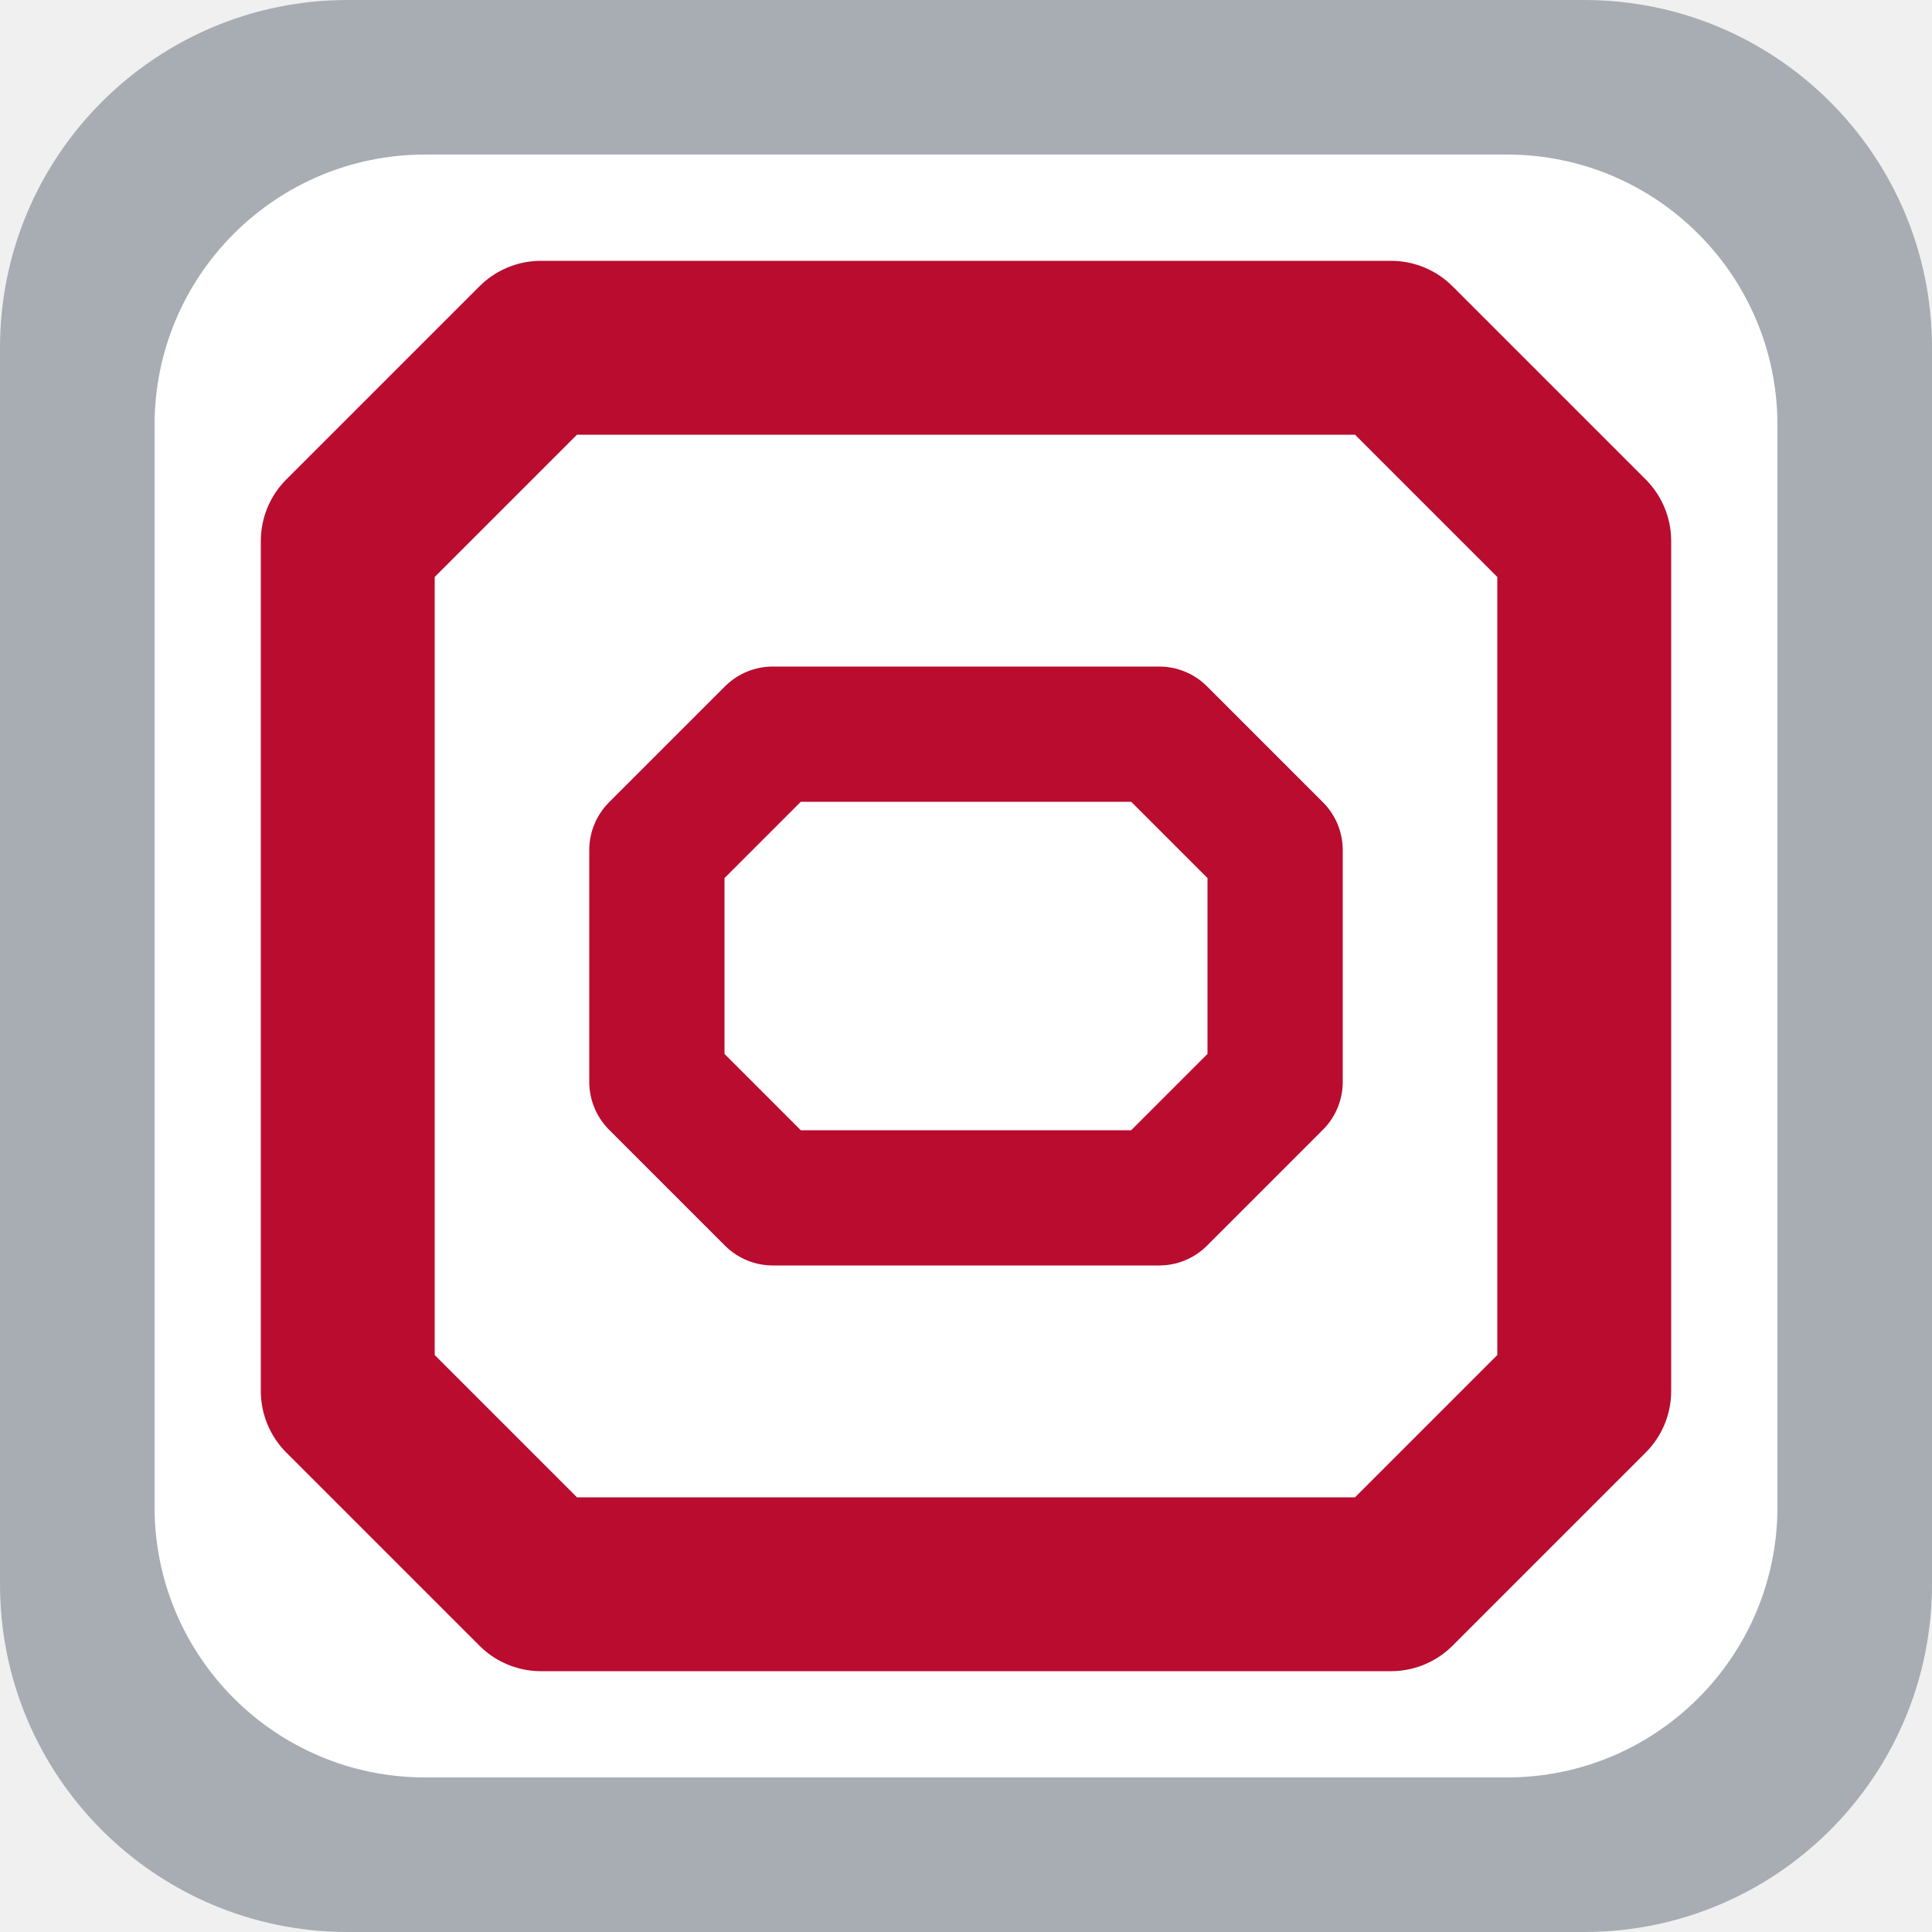
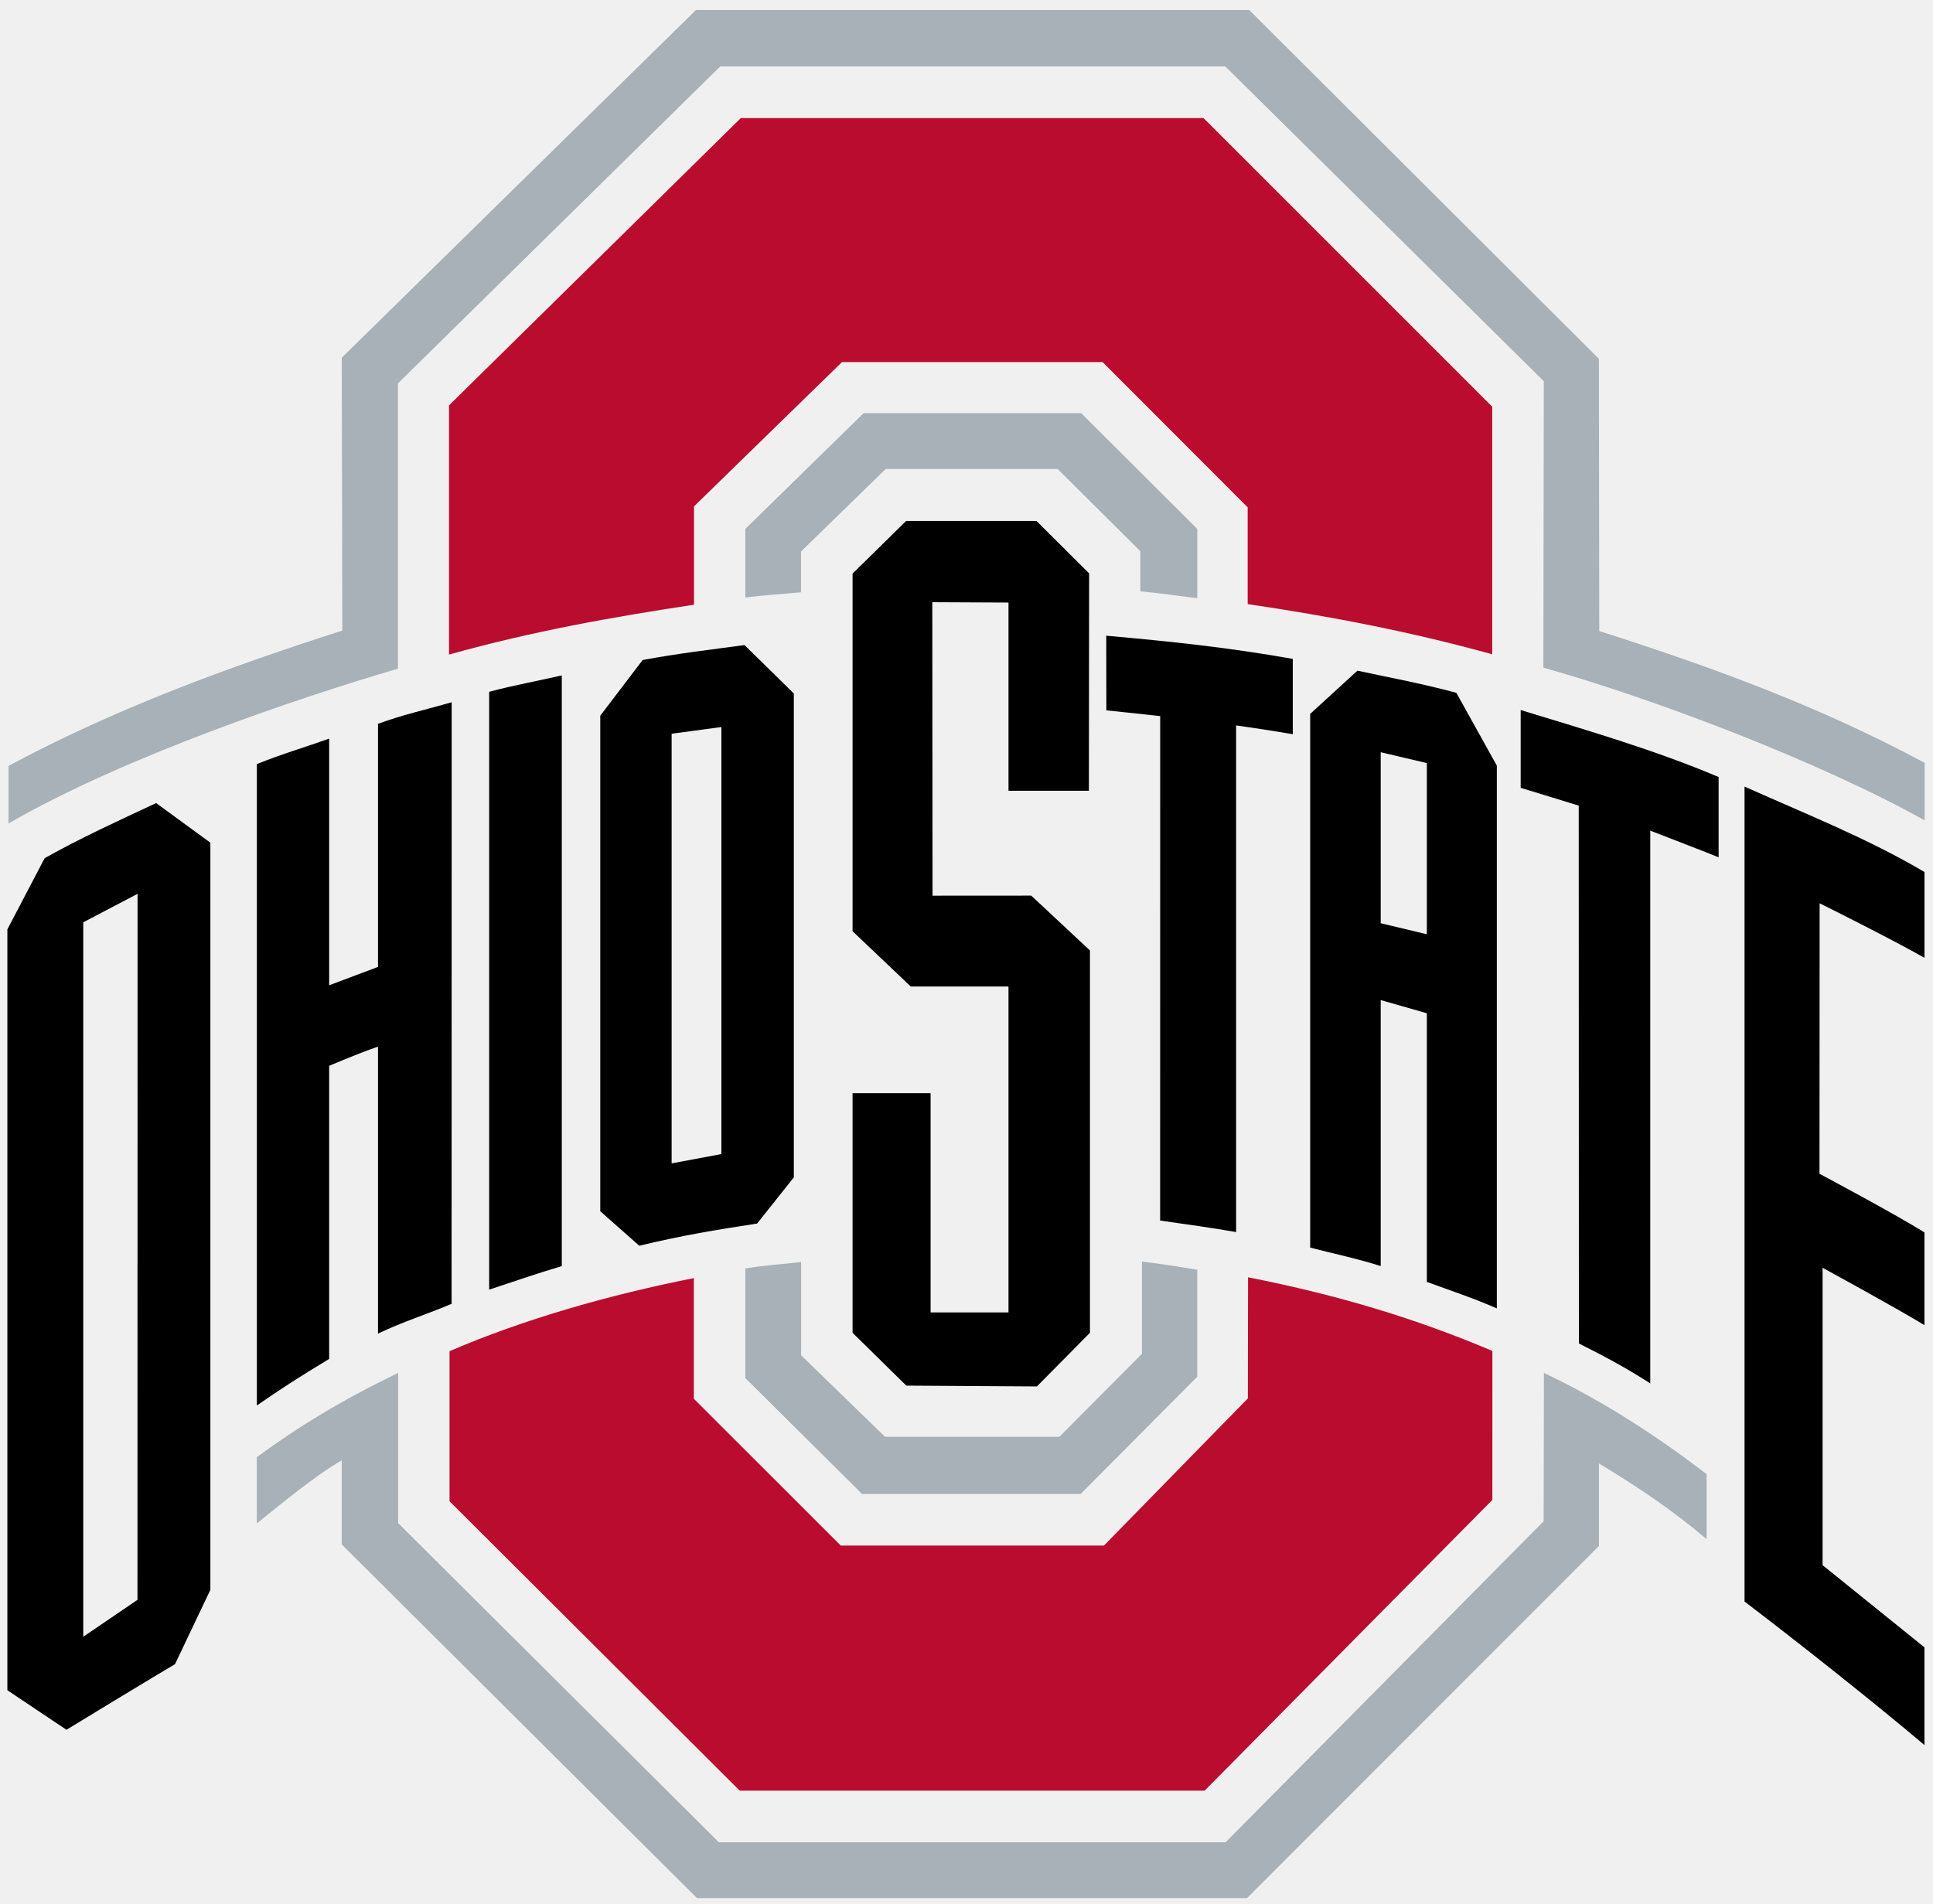
- <svg xmlns="http://www.w3.org/2000/svg" viewBox="0 0 100 100">
-   <rect width="100" height="100" fill="#a8adb4" rx="18" ry="18" />
-   <rect x="8" y="8" width="84" height="84" fill="#ffffff" rx="14" ry="14" />
-   <path d="M50 18 L72 18 L82 28 L82 72 L72 82 L28 82 L18 72 L18 28 L28 18 Z" fill="none" stroke="#ba0c2f" stroke-width="9" stroke-linejoin="round" />
-   <path d="M50 38 L60 38 L66 44 L66 56 L60 62 L40 62 L34 56 L34 44 L40 38 Z" fill="none" stroke="#ba0c2f" stroke-width="7" stroke-linejoin="round" />
+ <svg xmlns="http://www.w3.org/2000/svg" width="247" height="243.31" viewBox="0 0 247 243.31">
+   <g transform="matrix(1.3333 0 0 -1.3333 -391.72 660.3)">
+     <g>
+       <path d="m380.64 445.3-5.136-5.048v-34.279l5.577-5.298h9.368v-31.244h-7.466v21.016h-7.478v-22.967l5.149-5.065 12.517-0.078 5.085 5.143v36.649l-5.628 5.257-9.457-0.006-0.023 28.132 7.302-0.034v-18.04h7.704l0.023 20.836-5.042 5.024h-12.494zm19.178-11 0.012-7.156c2.042-0.199 5.158-0.551 5.158-0.551l-0.006-48.354c2.545-0.367 4.97-0.694 7.282-1.105v48.567s2.842-0.398 5.43-0.841v7.22c-6.168 1.09-11.674 1.67-17.875 2.219zm-34.666-0.898c-3.238-0.432-6.498-0.822-9.766-1.433l-4.061-5.338v-47.499l3.738-3.308c4.161 1.001 7.276 1.508 11.292 2.126l3.522 4.428v46.383l-4.726 4.641zm58.739-2.455-4.528-4.141v-51.161c2.287-0.594 4.548-1.059 6.759-1.771v25.499l4.422-1.263v-25.752c2.284-0.843 4.521-1.574 6.706-2.54v52.03l-3.879 6.977c-3.294 0.889-6.184 1.417-9.48 2.123zm-76.252-0.453c-2.274-0.521-4.69-0.961-6.961-1.57v-57.311c2.294 0.77 4.414 1.496 6.961 2.259v56.622zm-10.554-2.574c-2.36-0.684-4.713-1.198-7.062-2.067v-23.301l-4.68-1.761v23.647c-2.375-0.856-4.583-1.49-6.929-2.445v-61.481c2.493 1.722 3.932 2.646 6.93 4.463v28.091s2.651 1.149 4.679 1.843v-27.511c2.288 1.108 4.66 1.844 7.055 2.856l0.007 57.665zm102.45-0.744v-7.459c0.523-0.149 5.564-1.705 5.564-1.705l0.015-51.557c2.471-1.235 4.627-2.394 6.841-3.829v52.988s6.107-2.358 6.551-2.556v7.695c-6.086 2.587-12.708 4.508-18.97 6.423zm-76.601-1.632v-40.932l-4.769-0.894v41.186l4.769 0.64zm63.188-2.413 4.422-1.04v-16.408l-4.422 1.056v16.392zm34.868-3.292v-78.12c5.092-3.872 12.564-9.793 17.243-13.759v9.366c-3.192 2.585-9.763 7.878-9.763 7.878v28.506s6.748-3.666 9.763-5.498v8.89c-2.941 1.837-10.059 5.618-10.059 5.618l0.012 25.931s6.622-3.286 10.05-5.228v8.225c-5.505 3.254-11.411 5.574-17.246 8.191zm-152.23-1.582c-3.66-1.713-7.17-3.314-10.68-5.279l-3.576-6.826v-72.935l5.662-3.792c0.946 0.59 9.835 5.974 10.402 6.287l3.391 7.127v71.621l-5.199 3.798zm-1.778-8.7-0.01-67.677-5.196-3.538v68.486l5.206 2.729z" />
+       <path d="m364.8 483.92-27.97-27.541v-23.887c7.96 2.226 15.605 3.591 23.481 4.778v9.426l14.178 13.83h24.979l13.904-13.92v-9.277c7.87-1.159 15.474-2.61 23.438-4.809v23.732l-27.669 27.668h-44.341zm48.608-111.12-0.021-11.612-13.789-14.105h-25.223l-14.079 14.071v11.568c-8.307-1.644-16.446-4.002-23.418-7.006v-14.385l27.814-27.743h44.555l27.576 27.872 0.004 14.279c-7.335 3.107-14.799 5.366-23.42 7.061z" fill="#ba0c2f" />
+       <path d="m360.5 494.28-33.948-33.33 0.054-26.158c-10.599-3.392-21.72-7.441-31.991-12.973v-5.514c11.294 6.518 28.166 12.147 37.321 14.836v27.346l30.891 30.385h48.397l30.527-30.174-0.04-27.46c10.564-2.967 26.365-8.963 36.539-14.637v5.514c-10.237 5.493-20.37 9.174-31.184 12.633l-0.035 26.098-33.514 33.434h-53.019zm16.059-38.65-11.329-11.093v-6.577c1.926 0.249 3.424 0.318 5.331 0.504v3.901l8.121 7.918h16.477l7.928-7.884v-3.845c1.907-0.179 3.527-0.419 5.455-0.661v6.639l-11.127 11.099h-20.855zm26.681-81.324v-8.843l-7.918-7.954h-16.702l-8.048 7.815v8.946c-1.938-0.25-3.446-0.295-5.342-0.628v-10.503l11.183-11.109h20.953l11.174 11.237v10.252c-1.896 0.324-3.361 0.547-5.3 0.788zm-71.287-10.673c-5.605-2.723-9.528-5.134-13.545-8.077v-6.349c2.419 1.925 5.415 4.454 8.139 6.048v-8.065l34.043-33.895h52.724l33.722 33.747-0.001 7.909c3.812-2.288 7.19-4.59 10.324-7.254v6.233c-4.59 3.51-9.739 6.931-15.595 9.703l-0.029-14.222-30.476-30.766h-48.574l-30.731 30.593v14.395z" fill="#a7b1b7" />
+     </g>
+   </g>
</svg>
